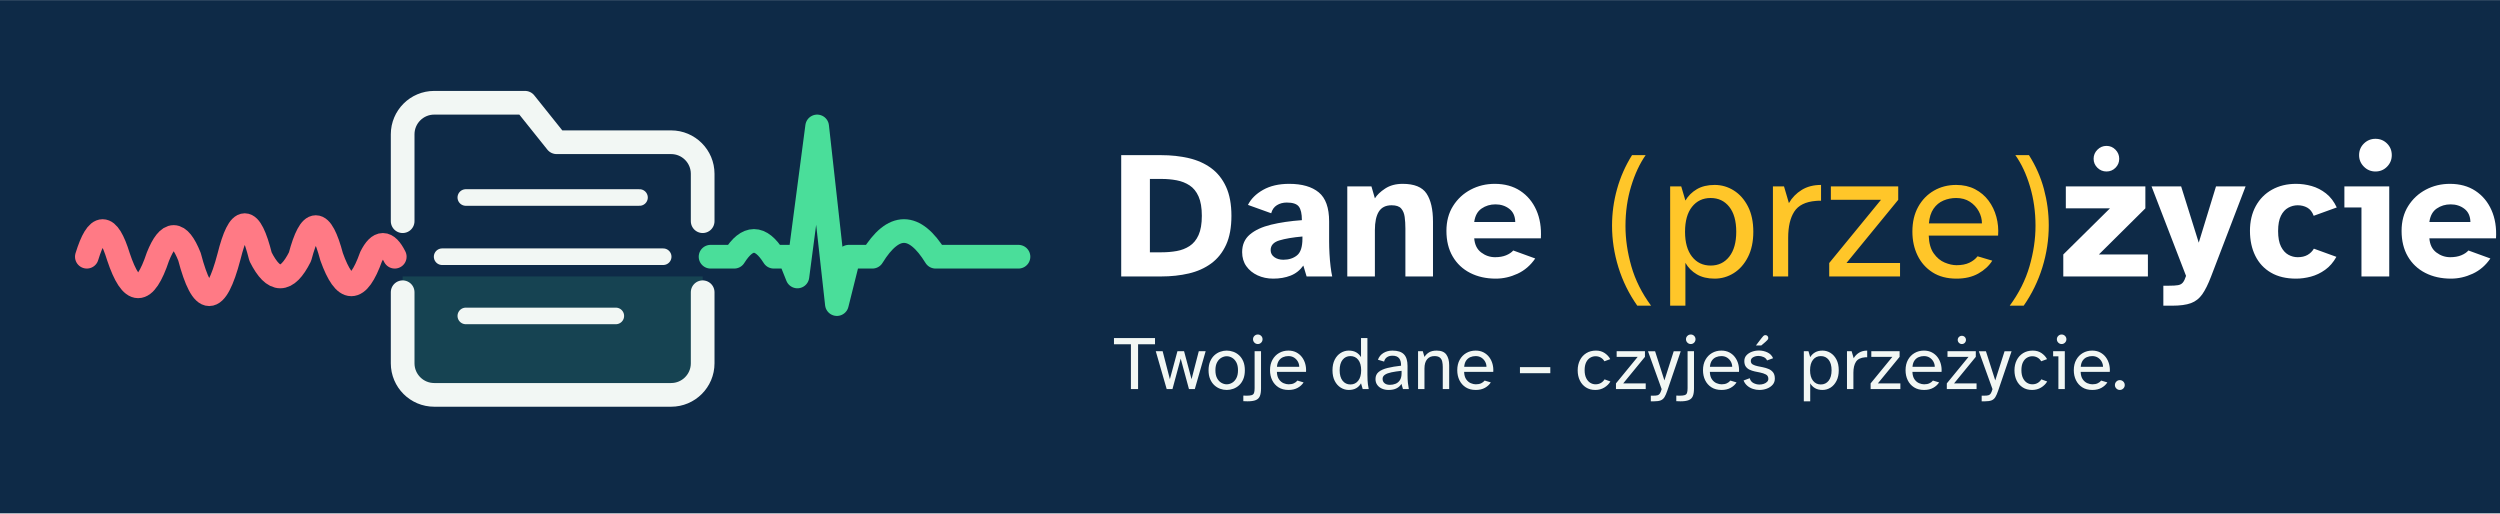
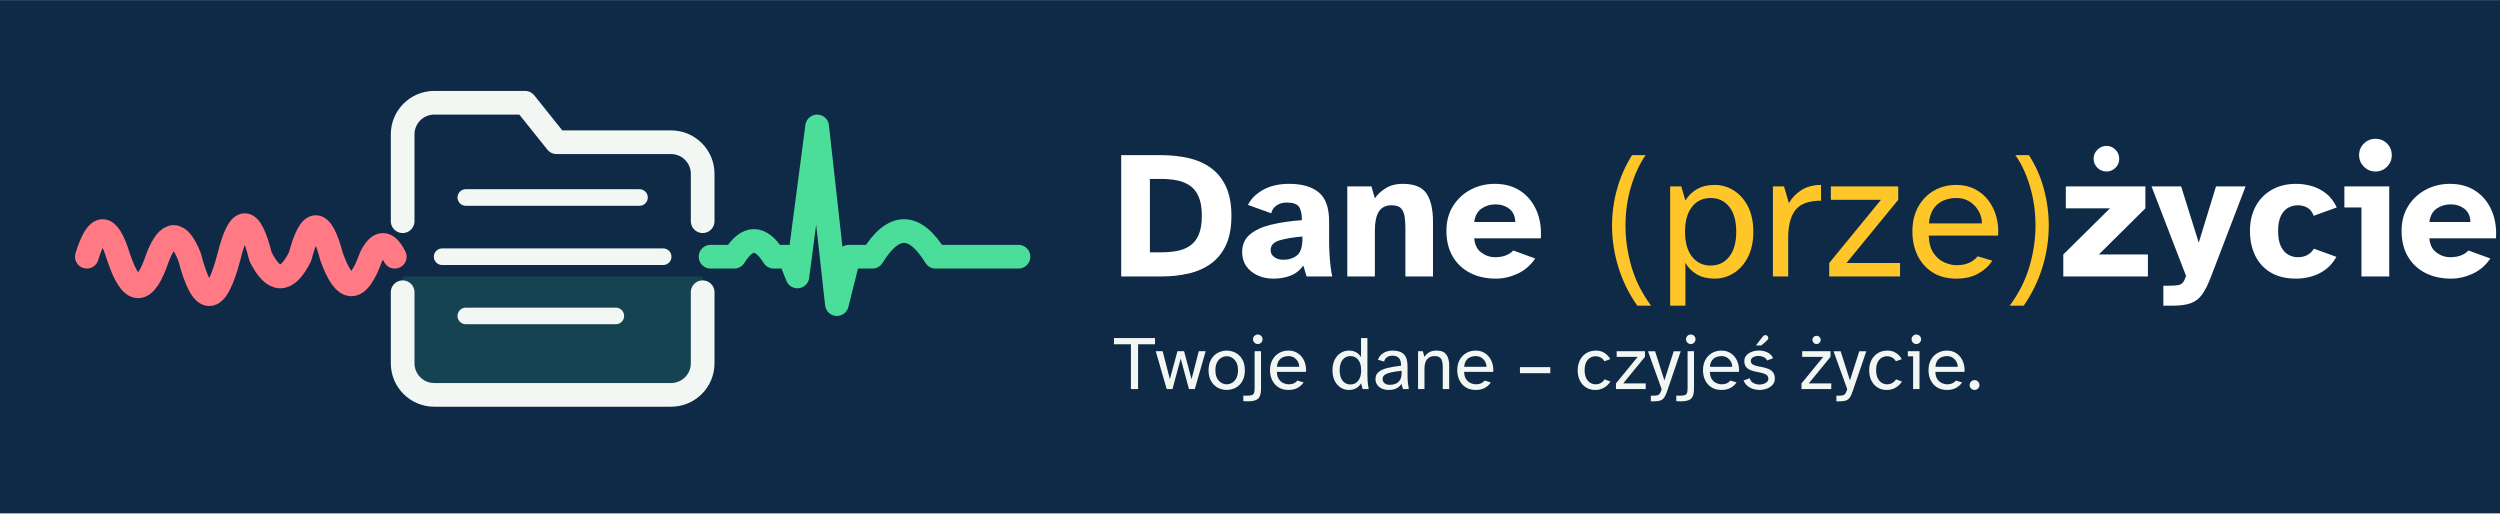
<svg xmlns="http://www.w3.org/2000/svg" viewBox="-20.0 0.0 633.3 130.0" width="633" height="130" role="img" aria-labelledby="t d">
  <rect x="-20" y="0" width="760" height="130" fill="#0E2A47" />
  <g fill="none" stroke-linecap="round" stroke-linejoin="round">
    <path d="M82 70 H158 V92 A8 8 0 0 1 150 100 H90 A8 8 0 0 1 82 92 Z" fill="#4ADE9A" fill-opacity="0.14" stroke="none" />
    <path d="M82 74 V92 A8 8 0 0 0 90 100 H150 A8 8 0 0 0 158 92 V74" stroke="#F2F7F4" stroke-width="6.0" />
    <path d="M158 56 V44 A8 8 0 0 0 150 36 H121 L113 26 H90 A8 8 0 0 0 82 34 V56" stroke="#F2F7F4" stroke-width="6.0" />
    <path d="M98 50 H142" stroke="#F2F7F4" stroke-width="4.2" stroke-linecap="round" />
    <path d="M92 65 H148" stroke="#F2F7F4" stroke-width="4.2" stroke-linecap="round" />
    <path d="M98 80 H136" stroke="#F2F7F4" stroke-width="4.2" stroke-linecap="round" />
    <path d="M2 65 Q6 52 10 65 Q15 80 20 65 Q24 55 28 65 Q33 84 38 65 Q42 49 46 65 Q51 75 56 65 Q60 50 64 65 Q69 79 74 65 Q77 59 80 65" stroke="#FF7A85" stroke-width="6.0" />
    <path d="M160 65 H166 Q171 57 176 65 H180 L182 70 L187 32 L192 77 L195 65 H201 Q209 52 217 65 H238" stroke="#4ADE9A" stroke-width="6.0" />
  </g>
  <path fill="#FFFFFF" d="M264.024 70.0V39.272H274.144Q277.916 39.272 281.159 40.031Q284.402 40.79 286.817 42.561Q289.232 44.332 290.589 47.299Q291.946 50.266 291.946 54.636Q291.946 59.052 290.589 61.996Q289.232 64.94 286.817 66.711Q284.402 68.482 281.159 69.241Q277.916 70.0 274.144 70.0ZM271.292 63.882H274.282Q276.26 63.882 278.077 63.56Q279.894 63.238 281.343 62.295Q282.792 61.352 283.62 59.512Q284.448 57.672 284.448 54.636Q284.448 51.6 283.62 49.737Q282.792 47.874 281.343 46.931Q279.894 45.988 278.077 45.643Q276.26 45.298 274.282 45.298H271.292ZM302.526 70.552Q300.364 70.552 298.57 69.724Q296.776 68.896 295.718 67.401Q294.66 65.906 294.66 63.836Q294.66 61.03 296.615 59.374Q298.57 57.718 301.974 56.89Q305.378 56.062 309.794 55.74Q309.794 53.302 309.012 52.29Q308.23 51.278 305.976 51.278Q304.55 51.278 303.469 51.945Q302.388 52.612 302.02 53.992L296.132 51.876Q297.282 49.576 299.973 48.058Q302.664 46.54 306.574 46.54Q311.45 46.54 314.072 48.702Q316.694 50.864 316.694 56.062V61.076Q316.694 62.548 316.786 64.25Q316.878 65.952 317.062 67.47Q317.246 68.988 317.476 70.0H310.99L310.162 67.24Q308.874 69.034 306.919 69.793Q304.964 70.552 302.526 70.552ZM305.102 65.768Q307.172 65.768 308.552 64.664Q309.932 63.56 309.932 60.432V59.88Q306.298 60.202 304.09 60.869Q301.882 61.536 301.882 63.33Q301.882 64.434 302.802 65.101Q303.722 65.768 305.102 65.768ZM321.294 70.0V47.184H327.412L328.286 50.22Q329.068 48.932 330.885 47.736Q332.702 46.54 335.324 46.54Q339.74 46.54 341.373 49.001Q343.006 51.462 343.006 56.108V70.0H336.014V57.856Q336.014 56.246 335.83 54.912Q335.646 53.578 334.933 52.773Q334.22 51.968 332.518 51.968Q330.31 51.968 329.298 53.555Q328.286 55.142 328.286 58.27V70.0ZM358.922 70.552Q355.242 70.552 352.413 69.103Q349.584 67.654 347.997 64.94Q346.41 62.226 346.41 58.454Q346.41 54.82 348.089 52.152Q349.768 49.484 352.551 48.012Q355.334 46.54 358.646 46.54Q362.418 46.54 365.109 48.311Q367.8 50.082 369.18 53.187Q370.56 56.292 370.33 60.34H353.448Q353.632 62.732 355.219 63.928Q356.806 65.124 358.738 65.124Q360.348 65.124 361.521 64.641Q362.694 64.158 363.338 63.422L368.904 65.446Q367.11 68.068 364.419 69.31Q361.728 70.552 358.922 70.552ZM353.448 56.2H363.844Q363.798 53.992 362.326 52.865Q360.854 51.738 358.83 51.738Q356.852 51.738 355.311 52.796Q353.77 53.854 353.448 56.2Z" />
  <path fill="#FFC629" d="M394.756 77.406Q391.582 72.898 389.972 67.677Q388.362 62.456 388.362 57.12Q388.362 52.428 389.627 47.874Q390.892 43.32 393.422 39.272H396.872Q394.618 42.492 393.192 47.184Q391.766 51.876 391.766 57.212Q391.766 62.226 393.261 67.447Q394.756 72.668 398.252 77.406ZM403.082 77.406V47.184H405.888L406.946 50.772Q408.004 48.978 409.844 47.897Q411.684 46.816 414.352 46.816Q416.974 46.816 419.205 48.219Q421.436 49.622 422.793 52.267Q424.15 54.912 424.15 58.684Q424.15 62.41 422.793 65.078Q421.436 67.746 419.205 69.149Q416.974 70.552 414.352 70.552Q411.684 70.552 409.844 69.471Q408.004 68.39 406.946 66.55V77.406ZM413.34 67.24Q416.284 67.24 418.055 64.986Q419.826 62.732 419.826 58.684Q419.826 54.59 418.055 52.359Q416.284 50.128 413.34 50.128Q410.396 50.128 408.625 52.359Q406.854 54.59 406.854 58.684Q406.854 62.732 408.625 64.986Q410.396 67.24 413.34 67.24ZM429.118 70.0V47.184H431.924L433.166 51.416Q434.362 49.346 436.409 48.081Q438.456 46.816 441.308 46.816V50.818Q440.986 50.818 440.641 50.818Q440.296 50.818 439.974 50.864Q436.064 51.186 434.523 53.578Q432.982 55.97 432.982 60.202V70.0ZM443.378 70.0V66.596L456.488 50.588H443.792V47.184H460.858V50.588L447.748 66.596H461.318V70.0ZM475.624 70.552Q472.036 70.552 469.552 68.965Q467.068 67.378 465.757 64.687Q464.446 61.996 464.446 58.638Q464.446 55.004 465.918 52.359Q467.39 49.714 469.897 48.265Q472.404 46.816 475.532 46.816Q478.246 46.816 480.316 47.897Q482.386 48.978 483.743 50.795Q485.1 52.612 485.721 54.912Q486.342 57.212 486.158 59.65H468.586Q468.678 62.502 469.851 64.158Q471.024 65.814 472.634 66.481Q474.244 67.148 475.624 67.148Q477.556 67.148 478.867 66.527Q480.178 65.906 480.96 64.894L484.686 65.998Q483.444 67.976 481.144 69.264Q478.844 70.552 475.624 70.552ZM468.632 56.568H482.064Q482.064 54.958 481.259 53.486Q480.454 52.014 479.005 51.071Q477.556 50.128 475.532 50.128Q473.83 50.128 472.312 50.772Q470.794 51.416 469.805 52.842Q468.816 54.268 468.632 56.568ZM489.102 77.406Q492.598 72.668 494.116 67.424Q495.634 62.18 495.634 57.166Q495.634 51.876 494.231 47.184Q492.828 42.492 490.528 39.272H493.978Q496.554 43.32 497.773 47.874Q498.992 52.428 498.992 57.074Q498.992 62.456 497.382 67.677Q495.772 72.898 492.644 77.406Z" />
  <path fill="#FFFFFF" d="M502.672 70.0V64.434L514.494 52.75H503.316V47.184H523.464V52.75L511.688 64.434H524.108V70.0ZM513.62 43.412Q512.286 43.412 511.32 42.469Q510.354 41.526 510.354 40.192Q510.354 38.858 511.32 37.892Q512.286 36.926 513.62 36.926Q514.954 36.926 515.897 37.892Q516.84 38.858 516.84 40.192Q516.84 41.526 515.897 42.469Q514.954 43.412 513.62 43.412ZM528.018 77.406V72.346H529.398Q530.962 72.346 531.744 72.208Q532.526 72.07 532.963 71.541Q533.4 71.012 533.768 69.862L525.028 47.184H532.526L536.988 61.444L541.358 47.184H548.856L540.116 70.0Q539.012 72.898 537.885 74.508Q536.758 76.118 535.01 76.762Q533.262 77.406 530.272 77.406ZM561.644 70.552Q557.872 70.552 555.273 69.034Q552.674 67.516 551.317 64.779Q549.96 62.042 549.96 58.454Q549.96 54.866 551.432 52.175Q552.904 49.484 555.549 48.012Q558.194 46.54 561.644 46.54Q563.622 46.54 565.577 47.092Q567.532 47.644 569.211 48.955Q570.89 50.266 571.948 52.52L566.106 54.636Q565.554 53.164 564.473 52.566Q563.392 51.968 562.058 51.968Q560.816 51.968 559.666 52.589Q558.516 53.21 557.803 54.636Q557.09 56.062 557.09 58.5Q557.09 60.984 557.826 62.433Q558.562 63.882 559.689 64.503Q560.816 65.124 562.058 65.124Q563.53 65.124 564.542 64.549Q565.554 63.974 566.152 62.962L571.856 65.032Q570.706 67.102 569.004 68.321Q567.302 69.54 565.393 70.046Q563.484 70.552 561.644 70.552ZM581.746 43.412Q580.044 43.412 578.825 42.193Q577.606 40.974 577.606 39.272Q577.606 37.524 578.825 36.328Q580.044 35.132 581.746 35.132Q583.494 35.132 584.69 36.328Q585.886 37.524 585.886 39.272Q585.886 40.974 584.69 42.193Q583.494 43.412 581.746 43.412ZM578.204 70.0V52.52H573.88V47.184H585.242V70.0ZM600.882 70.552Q597.202 70.552 594.373 69.103Q591.544 67.654 589.957 64.94Q588.37 62.226 588.37 58.454Q588.37 54.82 590.049 52.152Q591.728 49.484 594.511 48.012Q597.294 46.54 600.606 46.54Q604.378 46.54 607.069 48.311Q609.76 50.082 611.14 53.187Q612.52 56.292 612.29 60.34H595.408Q595.592 62.732 597.179 63.928Q598.766 65.124 600.698 65.124Q602.308 65.124 603.481 64.641Q604.654 64.158 605.298 63.422L610.864 65.446Q609.07 68.068 606.379 69.31Q603.688 70.552 600.882 70.552ZM595.408 56.2H605.804Q605.758 53.992 604.286 52.865Q602.814 51.738 600.79 51.738Q598.812 51.738 597.271 52.796Q595.73 53.854 595.408 56.2Z" />
-   <path fill="#F2F7F4" d="M266.482 98.52V87.179H262.193V85.614H272.587V87.179H268.298V98.52ZM275.543 98.52 272.781 88.937H274.519L276.355 96.028L278.267 88.937H279.948L281.842 96.028L283.677 88.937H285.416L282.672 98.52H281.185L279.098 90.811L277.012 98.52ZM290.748 98.752Q289.917 98.752 289.106 98.462Q288.295 98.172 287.628 97.564Q286.961 96.955 286.556 96.008Q286.15 95.062 286.15 93.767Q286.15 92.473 286.556 91.526Q286.961 90.579 287.628 89.971Q288.295 89.362 289.106 89.073Q289.917 88.783 290.748 88.783Q291.579 88.783 292.4 89.073Q293.221 89.362 293.888 89.971Q294.554 90.579 294.95 91.526Q295.346 92.473 295.346 93.767Q295.346 95.062 294.95 96.008Q294.554 96.955 293.888 97.564Q293.221 98.172 292.4 98.462Q291.579 98.752 290.748 98.752ZM290.748 97.322Q291.444 97.322 292.101 96.945Q292.757 96.569 293.182 95.786Q293.608 95.004 293.608 93.767Q293.608 92.531 293.182 91.748Q292.757 90.966 292.101 90.589Q291.444 90.212 290.748 90.212Q290.072 90.212 289.405 90.589Q288.739 90.966 288.314 91.748Q287.889 92.531 287.889 93.767Q287.889 95.004 288.314 95.786Q288.739 96.569 289.405 96.945Q290.072 97.322 290.748 97.322ZM298.631 87.121Q298.128 87.121 297.771 86.764Q297.414 86.406 297.414 85.904Q297.414 85.402 297.771 85.054Q298.128 84.706 298.631 84.706Q299.133 84.706 299.481 85.054Q299.829 85.402 299.829 85.904Q299.829 86.406 299.481 86.764Q299.133 87.121 298.631 87.121ZM296.023 101.631 294.96 101.592V100.182L295.868 100.201Q296.679 100.201 297.104 100.056Q297.529 99.911 297.674 99.505Q297.819 99.1 297.819 98.288V88.937H299.442V98.385Q299.442 99.621 299.143 100.326Q298.843 101.032 298.099 101.331Q297.356 101.631 296.023 101.631ZM306.417 98.752Q304.91 98.752 303.866 98.085Q302.823 97.419 302.273 96.289Q301.722 95.158 301.722 93.748Q301.722 92.222 302.34 91.111Q302.958 90 304.011 89.391Q305.064 88.783 306.378 88.783Q307.518 88.783 308.387 89.237Q309.257 89.691 309.827 90.454Q310.397 91.217 310.657 92.183Q310.918 93.149 310.841 94.173H303.461Q303.499 95.371 303.992 96.066Q304.485 96.762 305.161 97.042Q305.837 97.322 306.417 97.322Q307.228 97.322 307.779 97.061Q308.329 96.801 308.658 96.375L310.223 96.839Q309.701 97.67 308.735 98.211Q307.769 98.752 306.417 98.752ZM303.48 92.879H309.121Q309.121 92.202 308.783 91.584Q308.445 90.966 307.837 90.57Q307.228 90.174 306.378 90.174Q305.663 90.174 305.026 90.444Q304.388 90.715 303.973 91.314Q303.557 91.913 303.48 92.879ZM321.66 98.752Q320.578 98.752 319.632 98.163Q318.685 97.573 318.115 96.462Q317.545 95.352 317.545 93.767Q317.545 92.183 318.115 91.072Q318.685 89.961 319.632 89.372Q320.578 88.783 321.66 88.783Q322.8 88.783 323.573 89.237Q324.346 89.691 324.771 90.444V85.614H326.394V94.907Q326.394 95.39 326.432 96.327Q326.471 97.264 326.722 98.52H325.196L324.771 97.071Q324.346 97.844 323.573 98.298Q322.8 98.752 321.66 98.752ZM322.085 97.361Q323.322 97.361 324.065 96.414Q324.809 95.467 324.809 93.767Q324.809 92.048 324.065 91.111Q323.322 90.174 322.085 90.174Q320.849 90.174 320.105 91.111Q319.361 92.048 319.361 93.767Q319.361 95.467 320.105 96.414Q320.849 97.361 322.085 97.361ZM331.745 98.752Q330.837 98.752 330.084 98.423Q329.33 98.095 328.886 97.477Q328.441 96.858 328.441 95.989Q328.441 94.849 329.243 94.192Q330.045 93.535 331.504 93.178Q332.962 92.821 334.914 92.608Q334.952 91.391 334.431 90.734Q333.909 90.077 332.75 90.077Q331.88 90.077 331.33 90.473Q330.779 90.869 330.625 91.565L329.06 91.101Q329.446 90 330.441 89.391Q331.436 88.783 332.731 88.783Q334.72 88.783 335.638 89.72Q336.556 90.657 336.556 92.666V94.907Q336.556 96.105 336.652 96.974Q336.749 97.844 336.884 98.52H335.397L335.01 97.206Q334.585 97.921 333.793 98.336Q333.001 98.752 331.745 98.752ZM332.093 97.457Q332.846 97.457 333.523 97.187Q334.199 96.916 334.624 96.269Q335.049 95.622 335.049 94.501V93.903Q333.581 94.057 332.499 94.279Q331.417 94.501 330.827 94.898Q330.238 95.294 330.238 95.95Q330.238 96.627 330.731 97.042Q331.224 97.457 332.093 97.457ZM339.222 98.52V88.937H340.42L340.845 90.386Q341.251 89.71 341.985 89.246Q342.719 88.783 343.936 88.783Q345.675 88.783 346.39 89.797Q347.105 90.811 347.105 92.454V98.52H345.482V92.937Q345.482 92.202 345.346 91.574Q345.211 90.947 344.757 90.56Q344.303 90.174 343.376 90.174Q342.197 90.174 341.521 90.976Q340.845 91.777 340.845 93.323V98.52ZM353.847 98.752Q352.34 98.752 351.297 98.085Q350.254 97.419 349.703 96.289Q349.153 95.158 349.153 93.748Q349.153 92.222 349.771 91.111Q350.389 90 351.442 89.391Q352.495 88.783 353.809 88.783Q354.949 88.783 355.818 89.237Q356.687 89.691 357.257 90.454Q357.827 91.217 358.088 92.183Q358.349 93.149 358.272 94.173H350.891Q350.93 95.371 351.423 96.066Q351.915 96.762 352.591 97.042Q353.268 97.322 353.847 97.322Q354.659 97.322 355.209 97.061Q355.76 96.801 356.088 96.375L357.653 96.839Q357.132 97.67 356.166 98.211Q355.2 98.752 353.847 98.752ZM350.911 92.879H356.552Q356.552 92.202 356.214 91.584Q355.876 90.966 355.267 90.57Q354.659 90.174 353.809 90.174Q353.094 90.174 352.456 90.444Q351.819 90.715 351.403 91.314Q350.988 91.913 350.911 92.879ZM365.034 94.501V92.975H372.723V94.501ZM384.122 98.752Q382.75 98.752 381.745 98.105Q380.741 97.457 380.2 96.337Q379.659 95.216 379.659 93.767Q379.659 92.338 380.229 91.207Q380.799 90.077 381.842 89.43Q382.885 88.783 384.296 88.783Q385.59 88.783 386.517 89.42Q387.445 90.058 387.908 90.947L386.421 91.488Q386.112 90.908 385.513 90.56Q384.914 90.212 384.18 90.212Q383.465 90.212 382.827 90.589Q382.19 90.966 381.803 91.748Q381.417 92.531 381.417 93.748Q381.417 94.946 381.813 95.748Q382.209 96.549 382.837 96.936Q383.465 97.322 384.18 97.322Q384.972 97.322 385.561 96.965Q386.15 96.607 386.459 96.066L387.947 96.607Q387.406 97.535 386.401 98.143Q385.397 98.752 384.122 98.752ZM389.357 98.52V97.09L394.864 90.367H389.531V88.937H396.699V90.367L391.193 97.09H396.892V98.52ZM398.187 101.631V100.201H398.844Q399.539 100.201 399.906 100.095Q400.273 99.988 400.495 99.631Q400.718 99.273 400.93 98.539L397.472 88.957H399.269L401.626 96.337L403.983 88.957H405.76L402.36 98.945Q402.012 99.969 401.655 100.558Q401.297 101.148 400.698 101.389Q400.099 101.631 399.017 101.631ZM408.31 87.121Q407.808 87.121 407.451 86.764Q407.093 86.406 407.093 85.904Q407.093 85.402 407.451 85.054Q407.808 84.706 408.31 84.706Q408.813 84.706 409.16 85.054Q409.508 85.402 409.508 85.904Q409.508 86.406 409.16 86.764Q408.813 87.121 408.31 87.121ZM405.702 101.631 404.64 101.592V100.182L405.548 100.201Q406.359 100.201 406.784 100.056Q407.209 99.911 407.354 99.505Q407.499 99.1 407.499 98.288V88.937H409.122V98.385Q409.122 99.621 408.822 100.326Q408.523 101.032 407.779 101.331Q407.035 101.631 405.702 101.631ZM416.096 98.752Q414.589 98.752 413.546 98.085Q412.503 97.419 411.952 96.289Q411.402 95.158 411.402 93.748Q411.402 92.222 412.02 91.111Q412.638 90 413.691 89.391Q414.744 88.783 416.058 88.783Q417.198 88.783 418.067 89.237Q418.936 89.691 419.506 90.454Q420.076 91.217 420.337 92.183Q420.598 93.149 420.521 94.173H413.14Q413.179 95.371 413.672 96.066Q414.164 96.762 414.841 97.042Q415.517 97.322 416.096 97.322Q416.908 97.322 417.458 97.061Q418.009 96.801 418.337 96.375L419.902 96.839Q419.381 97.67 418.415 98.211Q417.449 98.752 416.096 98.752ZM413.16 92.879H418.801Q418.801 92.202 418.463 91.584Q418.125 90.966 417.516 90.57Q416.908 90.174 416.058 90.174Q415.343 90.174 414.705 90.444Q414.068 90.715 413.652 91.314Q413.237 91.913 413.16 92.879ZM425.698 98.752Q424.868 98.752 424.066 98.491Q423.264 98.23 422.636 97.699Q422.008 97.168 421.68 96.356L423.245 95.777Q423.457 96.627 424.182 97.003Q424.906 97.38 425.698 97.38Q426.278 97.38 426.79 97.206Q427.302 97.032 427.63 96.704Q427.959 96.375 427.959 95.95Q427.959 95.158 427.331 94.83Q426.703 94.501 425.834 94.328L424.501 94.057Q423.805 93.903 423.206 93.622Q422.607 93.342 422.24 92.821Q421.873 92.299 421.873 91.43Q421.873 90.56 422.414 89.971Q422.955 89.382 423.795 89.073Q424.636 88.763 425.563 88.763Q426.703 88.763 427.717 89.237Q428.732 89.71 429.157 90.715L427.63 91.275Q427.379 90.695 426.751 90.415Q426.123 90.135 425.447 90.135Q424.713 90.135 424.114 90.464Q423.515 90.792 423.515 91.41Q423.515 92.028 424.027 92.309Q424.539 92.589 425.293 92.743L426.548 92.994Q427.321 93.149 428.017 93.439Q428.712 93.729 429.157 94.299Q429.601 94.869 429.601 95.892Q429.601 96.801 429.041 97.438Q428.48 98.076 427.592 98.414Q426.703 98.752 425.698 98.752ZM424.81 87.488Q424.868 87.411 425.109 87.092Q425.351 86.773 425.66 86.368Q425.969 85.962 426.249 85.605Q426.529 85.247 426.664 85.112Q426.858 84.861 427.205 84.861Q427.514 84.861 427.727 85.064Q427.939 85.266 427.939 85.595Q427.939 85.73 427.891 85.856Q427.843 85.981 427.688 86.136Q427.553 86.29 427.205 86.6Q426.858 86.909 426.539 87.169Q426.22 87.43 426.162 87.488ZM436.943 101.631V88.937H438.121L438.565 90.444Q439.01 89.691 439.783 89.237Q440.555 88.783 441.676 88.783Q442.777 88.783 443.714 89.372Q444.651 89.961 445.221 91.072Q445.791 92.183 445.791 93.767Q445.791 95.332 445.221 96.453Q444.651 97.573 443.714 98.163Q442.777 98.752 441.676 98.752Q440.555 98.752 439.783 98.298Q439.01 97.844 438.565 97.071V101.631ZM441.251 97.361Q442.487 97.361 443.231 96.414Q443.975 95.467 443.975 93.767Q443.975 92.048 443.231 91.111Q442.487 90.174 441.251 90.174Q440.014 90.174 439.271 91.111Q438.527 92.048 438.527 93.767Q438.527 95.467 439.271 96.414Q440.014 97.361 441.251 97.361ZM447.878 98.52V88.937H449.056L449.578 90.715Q450.08 89.845 450.94 89.314Q451.8 88.783 452.998 88.783V90.464Q452.862 90.464 452.717 90.464Q452.572 90.464 452.437 90.483Q450.795 90.618 450.148 91.623Q449.501 92.627 449.501 94.405V98.52ZM453.867 98.52V97.09L459.373 90.367H454.041V88.937H461.209V90.367L455.702 97.09H461.402V98.52ZM467.41 98.752Q465.903 98.752 464.86 98.085Q463.817 97.419 463.266 96.289Q462.715 95.158 462.715 93.748Q462.715 92.222 463.334 91.111Q463.952 90 465.005 89.391Q466.058 88.783 467.372 88.783Q468.511 88.783 469.381 89.237Q470.25 89.691 470.82 90.454Q471.39 91.217 471.651 92.183Q471.912 93.149 471.835 94.173H464.454Q464.493 95.371 464.986 96.066Q465.478 96.762 466.154 97.042Q466.831 97.322 467.41 97.322Q468.222 97.322 468.772 97.061Q469.323 96.801 469.651 96.375L471.216 96.839Q470.695 97.67 469.729 98.211Q468.763 98.752 467.41 98.752ZM464.474 92.879H470.115Q470.115 92.202 469.777 91.584Q469.439 90.966 468.83 90.57Q468.222 90.174 467.372 90.174Q466.657 90.174 466.019 90.444Q465.382 90.715 464.966 91.314Q464.551 91.913 464.474 92.879ZM473.168 98.52V97.09L478.674 90.367H473.341V88.937H480.509V90.367L475.003 97.09H480.702V98.52ZM476.974 87.121Q476.549 87.121 476.239 86.812Q475.93 86.503 475.93 86.078Q475.93 85.634 476.239 85.334Q476.549 85.035 476.974 85.035Q477.418 85.035 477.717 85.334Q478.017 85.634 478.017 86.078Q478.017 86.503 477.717 86.812Q477.418 87.121 476.974 87.121ZM481.997 101.631V100.201H482.654Q483.349 100.201 483.716 100.095Q484.083 99.988 484.306 99.631Q484.528 99.273 484.74 98.539L481.282 88.957H483.079L485.436 96.337L487.793 88.957H489.57L486.17 98.945Q485.822 99.969 485.465 100.558Q485.107 101.148 484.508 101.389Q483.91 101.631 482.828 101.631ZM494.767 98.752Q493.396 98.752 492.391 98.105Q491.386 97.457 490.845 96.337Q490.304 95.216 490.304 93.767Q490.304 92.338 490.874 91.207Q491.444 90.077 492.488 89.43Q493.531 88.783 494.941 88.783Q496.236 88.783 497.163 89.42Q498.09 90.058 498.554 90.947L497.066 91.488Q496.757 90.908 496.158 90.56Q495.559 90.212 494.825 90.212Q494.11 90.212 493.473 90.589Q492.835 90.966 492.449 91.748Q492.063 92.531 492.063 93.748Q492.063 94.946 492.459 95.748Q492.855 96.549 493.483 96.936Q494.11 97.322 494.825 97.322Q495.617 97.322 496.207 96.965Q496.796 96.607 497.105 96.066L498.593 96.607Q498.052 97.535 497.047 98.143Q496.042 98.752 494.767 98.752ZM502.244 87.121Q501.761 87.121 501.404 86.764Q501.046 86.406 501.046 85.904Q501.046 85.402 501.404 85.054Q501.761 84.706 502.244 84.706Q502.747 84.706 503.104 85.054Q503.461 85.402 503.461 85.904Q503.461 86.406 503.104 86.764Q502.747 87.121 502.244 87.121ZM501.433 98.52V90.232H500.1V88.937H503.056V98.52ZM510.03 98.752Q508.523 98.752 507.48 98.085Q506.437 97.419 505.886 96.289Q505.335 95.158 505.335 93.748Q505.335 92.222 505.954 91.111Q506.572 90 507.625 89.391Q508.678 88.783 509.992 88.783Q511.131 88.783 512.001 89.237Q512.87 89.691 513.44 90.454Q514.01 91.217 514.271 92.183Q514.532 93.149 514.454 94.173H507.074Q507.113 95.371 507.606 96.066Q508.098 96.762 508.774 97.042Q509.451 97.322 510.03 97.322Q510.842 97.322 511.392 97.061Q511.943 96.801 512.271 96.375L513.836 96.839Q513.315 97.67 512.349 98.211Q511.383 98.752 510.03 98.752ZM507.094 92.879H512.735Q512.735 92.202 512.397 91.584Q512.059 90.966 511.45 90.57Q510.842 90.174 509.992 90.174Q509.277 90.174 508.639 90.444Q508.002 90.715 507.586 91.314Q507.171 91.913 507.094 92.879ZM516.985 98.752Q516.483 98.752 516.116 98.385Q515.749 98.018 515.749 97.515Q515.749 96.994 516.116 96.627Q516.483 96.26 516.985 96.26Q517.507 96.26 517.874 96.627Q518.241 96.994 518.241 97.515Q518.241 98.018 517.874 98.385Q517.507 98.752 516.985 98.752Z" />
+   <path fill="#F2F7F4" d="M266.482 98.52V87.179H262.193V85.614H272.587V87.179H268.298V98.52ZM275.543 98.52 272.781 88.937H274.519L276.355 96.028L278.267 88.937H279.948L281.842 96.028L283.677 88.937H285.416L282.672 98.52H281.185L279.098 90.811L277.012 98.52ZM290.748 98.752Q289.917 98.752 289.106 98.462Q288.295 98.172 287.628 97.564Q286.961 96.955 286.556 96.008Q286.15 95.062 286.15 93.767Q286.15 92.473 286.556 91.526Q286.961 90.579 287.628 89.971Q288.295 89.362 289.106 89.073Q289.917 88.783 290.748 88.783Q291.579 88.783 292.4 89.073Q293.221 89.362 293.888 89.971Q294.554 90.579 294.95 91.526Q295.346 92.473 295.346 93.767Q295.346 95.062 294.95 96.008Q294.554 96.955 293.888 97.564Q293.221 98.172 292.4 98.462Q291.579 98.752 290.748 98.752ZM290.748 97.322Q291.444 97.322 292.101 96.945Q292.757 96.569 293.182 95.786Q293.608 95.004 293.608 93.767Q293.608 92.531 293.182 91.748Q292.757 90.966 292.101 90.589Q291.444 90.212 290.748 90.212Q290.072 90.212 289.405 90.589Q288.739 90.966 288.314 91.748Q287.889 92.531 287.889 93.767Q287.889 95.004 288.314 95.786Q288.739 96.569 289.405 96.945Q290.072 97.322 290.748 97.322ZM298.631 87.121Q298.128 87.121 297.771 86.764Q297.414 86.406 297.414 85.904Q297.414 85.402 297.771 85.054Q298.128 84.706 298.631 84.706Q299.133 84.706 299.481 85.054Q299.829 85.402 299.829 85.904Q299.829 86.406 299.481 86.764Q299.133 87.121 298.631 87.121ZM296.023 101.631 294.96 101.592V100.182L295.868 100.201Q296.679 100.201 297.104 100.056Q297.529 99.911 297.674 99.505Q297.819 99.1 297.819 98.288V88.937H299.442V98.385Q299.442 99.621 299.143 100.326Q298.843 101.032 298.099 101.331Q297.356 101.631 296.023 101.631ZM306.417 98.752Q304.91 98.752 303.866 98.085Q302.823 97.419 302.273 96.289Q301.722 95.158 301.722 93.748Q301.722 92.222 302.34 91.111Q302.958 90 304.011 89.391Q305.064 88.783 306.378 88.783Q307.518 88.783 308.387 89.237Q309.257 89.691 309.827 90.454Q310.397 91.217 310.657 92.183Q310.918 93.149 310.841 94.173H303.461Q303.499 95.371 303.992 96.066Q304.485 96.762 305.161 97.042Q305.837 97.322 306.417 97.322Q307.228 97.322 307.779 97.061Q308.329 96.801 308.658 96.375L310.223 96.839Q309.701 97.67 308.735 98.211Q307.769 98.752 306.417 98.752ZM303.48 92.879H309.121Q309.121 92.202 308.783 91.584Q308.445 90.966 307.837 90.57Q307.228 90.174 306.378 90.174Q305.663 90.174 305.026 90.444Q304.388 90.715 303.973 91.314Q303.557 91.913 303.48 92.879ZM321.66 98.752Q320.578 98.752 319.632 98.163Q318.685 97.573 318.115 96.462Q317.545 95.352 317.545 93.767Q317.545 92.183 318.115 91.072Q318.685 89.961 319.632 89.372Q320.578 88.783 321.66 88.783Q322.8 88.783 323.573 89.237Q324.346 89.691 324.771 90.444V85.614H326.394V94.907Q326.394 95.39 326.432 96.327Q326.471 97.264 326.722 98.52H325.196L324.771 97.071Q324.346 97.844 323.573 98.298Q322.8 98.752 321.66 98.752ZM322.085 97.361Q323.322 97.361 324.065 96.414Q324.809 95.467 324.809 93.767Q324.809 92.048 324.065 91.111Q323.322 90.174 322.085 90.174Q320.849 90.174 320.105 91.111Q319.361 92.048 319.361 93.767Q319.361 95.467 320.105 96.414Q320.849 97.361 322.085 97.361ZM331.745 98.752Q330.837 98.752 330.084 98.423Q329.33 98.095 328.886 97.477Q328.441 96.858 328.441 95.989Q328.441 94.849 329.243 94.192Q330.045 93.535 331.504 93.178Q332.962 92.821 334.914 92.608Q334.952 91.391 334.431 90.734Q333.909 90.077 332.75 90.077Q331.88 90.077 331.33 90.473Q330.779 90.869 330.625 91.565L329.06 91.101Q329.446 90 330.441 89.391Q331.436 88.783 332.731 88.783Q334.72 88.783 335.638 89.72Q336.556 90.657 336.556 92.666V94.907Q336.556 96.105 336.652 96.974Q336.749 97.844 336.884 98.52H335.397L335.01 97.206Q334.585 97.921 333.793 98.336Q333.001 98.752 331.745 98.752ZM332.093 97.457Q332.846 97.457 333.523 97.187Q334.199 96.916 334.624 96.269Q335.049 95.622 335.049 94.501V93.903Q333.581 94.057 332.499 94.279Q331.417 94.501 330.827 94.898Q330.238 95.294 330.238 95.95Q330.238 96.627 330.731 97.042Q331.224 97.457 332.093 97.457ZM339.222 98.52V88.937H340.42L340.845 90.386Q341.251 89.71 341.985 89.246Q342.719 88.783 343.936 88.783Q345.675 88.783 346.39 89.797Q347.105 90.811 347.105 92.454V98.52H345.482V92.937Q345.482 92.202 345.346 91.574Q345.211 90.947 344.757 90.56Q344.303 90.174 343.376 90.174Q342.197 90.174 341.521 90.976Q340.845 91.777 340.845 93.323V98.52ZM353.847 98.752Q352.34 98.752 351.297 98.085Q350.254 97.419 349.703 96.289Q349.153 95.158 349.153 93.748Q349.153 92.222 349.771 91.111Q350.389 90 351.442 89.391Q352.495 88.783 353.809 88.783Q354.949 88.783 355.818 89.237Q356.687 89.691 357.257 90.454Q357.827 91.217 358.088 92.183Q358.349 93.149 358.272 94.173H350.891Q350.93 95.371 351.423 96.066Q351.915 96.762 352.591 97.042Q353.268 97.322 353.847 97.322Q354.659 97.322 355.209 97.061Q355.76 96.801 356.088 96.375L357.653 96.839Q357.132 97.67 356.166 98.211Q355.2 98.752 353.847 98.752ZM350.911 92.879H356.552Q356.552 92.202 356.214 91.584Q355.876 90.966 355.267 90.57Q354.659 90.174 353.809 90.174Q353.094 90.174 352.456 90.444Q351.819 90.715 351.403 91.314Q350.988 91.913 350.911 92.879ZM365.034 94.501V92.975H372.723V94.501ZM384.122 98.752Q382.75 98.752 381.745 98.105Q380.741 97.457 380.2 96.337Q379.659 95.216 379.659 93.767Q379.659 92.338 380.229 91.207Q380.799 90.077 381.842 89.43Q382.885 88.783 384.296 88.783Q385.59 88.783 386.517 89.42Q387.445 90.058 387.908 90.947L386.421 91.488Q386.112 90.908 385.513 90.56Q384.914 90.212 384.18 90.212Q383.465 90.212 382.827 90.589Q382.19 90.966 381.803 91.748Q381.417 92.531 381.417 93.748Q381.417 94.946 381.813 95.748Q382.209 96.549 382.837 96.936Q383.465 97.322 384.18 97.322Q384.972 97.322 385.561 96.965Q386.15 96.607 386.459 96.066L387.947 96.607Q387.406 97.535 386.401 98.143Q385.397 98.752 384.122 98.752ZM389.357 98.52V97.09L394.864 90.367H389.531V88.937H396.699V90.367L391.193 97.09H396.892V98.52ZM398.187 101.631V100.201H398.844Q399.539 100.201 399.906 100.095Q400.273 99.988 400.495 99.631Q400.718 99.273 400.93 98.539L397.472 88.957H399.269L401.626 96.337L403.983 88.957H405.76L402.36 98.945Q402.012 99.969 401.655 100.558Q401.297 101.148 400.698 101.389Q400.099 101.631 399.017 101.631ZM408.31 87.121Q407.808 87.121 407.451 86.764Q407.093 86.406 407.093 85.904Q407.093 85.402 407.451 85.054Q407.808 84.706 408.31 84.706Q408.813 84.706 409.16 85.054Q409.508 85.402 409.508 85.904Q409.508 86.406 409.16 86.764Q408.813 87.121 408.31 87.121ZM405.702 101.631 404.64 101.592V100.182L405.548 100.201Q406.359 100.201 406.784 100.056Q407.209 99.911 407.354 99.505Q407.499 99.1 407.499 98.288V88.937H409.122V98.385Q409.122 99.621 408.822 100.326Q408.523 101.032 407.779 101.331Q407.035 101.631 405.702 101.631ZM416.096 98.752Q414.589 98.752 413.546 98.085Q412.503 97.419 411.952 96.289Q411.402 95.158 411.402 93.748Q411.402 92.222 412.02 91.111Q412.638 90 413.691 89.391Q414.744 88.783 416.058 88.783Q417.198 88.783 418.067 89.237Q418.936 89.691 419.506 90.454Q420.076 91.217 420.337 92.183Q420.598 93.149 420.521 94.173H413.14Q413.179 95.371 413.672 96.066Q414.164 96.762 414.841 97.042Q415.517 97.322 416.096 97.322Q416.908 97.322 417.458 97.061Q418.009 96.801 418.337 96.375L419.902 96.839Q419.381 97.67 418.415 98.211Q417.449 98.752 416.096 98.752ZM413.16 92.879H418.801Q418.801 92.202 418.463 91.584Q418.125 90.966 417.516 90.57Q416.908 90.174 416.058 90.174Q415.343 90.174 414.705 90.444Q414.068 90.715 413.652 91.314Q413.237 91.913 413.16 92.879ZM425.698 98.752Q424.868 98.752 424.066 98.491Q423.264 98.23 422.636 97.699Q422.008 97.168 421.68 96.356L423.245 95.777Q423.457 96.627 424.182 97.003Q424.906 97.38 425.698 97.38Q426.278 97.38 426.79 97.206Q427.302 97.032 427.63 96.704Q427.959 96.375 427.959 95.95Q427.959 95.158 427.331 94.83Q426.703 94.501 425.834 94.328L424.501 94.057Q423.805 93.903 423.206 93.622Q422.607 93.342 422.24 92.821Q421.873 92.299 421.873 91.43Q421.873 90.56 422.414 89.971Q422.955 89.382 423.795 89.073Q424.636 88.763 425.563 88.763Q426.703 88.763 427.717 89.237Q428.732 89.71 429.157 90.715L427.63 91.275Q427.379 90.695 426.751 90.415Q426.123 90.135 425.447 90.135Q424.713 90.135 424.114 90.464Q423.515 90.792 423.515 91.41Q423.515 92.028 424.027 92.309Q424.539 92.589 425.293 92.743L426.548 92.994Q427.321 93.149 428.017 93.439Q428.712 93.729 429.157 94.299Q429.601 94.869 429.601 95.892Q429.601 96.801 429.041 97.438Q428.48 98.076 427.592 98.414Q426.703 98.752 425.698 98.752ZM424.81 87.488Q424.868 87.411 425.109 87.092Q425.351 86.773 425.66 86.368Q425.969 85.962 426.249 85.605Q426.529 85.247 426.664 85.112Q426.858 84.861 427.205 84.861Q427.514 84.861 427.727 85.064Q427.939 85.266 427.939 85.595Q427.939 85.73 427.891 85.856Q427.843 85.981 427.688 86.136Q427.553 86.29 427.205 86.6Q426.858 86.909 426.539 87.169Q426.22 87.43 426.162 87.488ZM436.363 98.52V97.09L441.869 90.367H436.537V88.937H443.705V90.367L438.198 97.09H443.898V98.52ZM440.169 87.121Q439.744 87.121 439.435 86.812Q439.126 86.503 439.126 86.078Q439.126 85.634 439.435 85.334Q439.744 85.035 440.169 85.035Q440.613 85.035 440.913 85.334Q441.212 85.634 441.212 86.078Q441.212 86.503 440.913 86.812Q440.613 87.121 440.169 87.121ZM445.192 101.631V100.201H445.849Q446.545 100.201 446.912 100.095Q447.279 99.988 447.501 99.631Q447.723 99.273 447.936 98.539L444.477 88.957H446.274L448.631 96.337L450.988 88.957H452.766L449.365 98.945Q449.018 99.969 448.66 100.558Q448.303 101.148 447.704 101.389Q447.105 101.631 446.023 101.631ZM457.963 98.752Q456.591 98.752 455.586 98.105Q454.582 97.457 454.041 96.337Q453.5 95.216 453.5 93.767Q453.5 92.338 454.07 91.207Q454.64 90.077 455.683 89.43Q456.726 88.783 458.137 88.783Q459.431 88.783 460.358 89.42Q461.286 90.058 461.749 90.947L460.262 91.488Q459.953 90.908 459.354 90.56Q458.755 90.212 458.021 90.212Q457.306 90.212 456.668 90.589Q456.031 90.966 455.644 91.748Q455.258 92.531 455.258 93.748Q455.258 94.946 455.654 95.748Q456.05 96.549 456.678 96.936Q457.306 97.322 458.021 97.322Q458.813 97.322 459.402 96.965Q459.991 96.607 460.3 96.066L461.788 96.607Q461.247 97.535 460.243 98.143Q459.238 98.752 457.963 98.752ZM465.44 87.121Q464.957 87.121 464.599 86.764Q464.242 86.406 464.242 85.904Q464.242 85.402 464.599 85.054Q464.957 84.706 465.44 84.706Q465.942 84.706 466.299 85.054Q466.657 85.402 466.657 85.904Q466.657 86.406 466.299 86.764Q465.942 87.121 465.44 87.121ZM464.628 98.52V90.232H463.295V88.937H466.251V98.52ZM473.226 98.752Q471.719 98.752 470.675 98.085Q469.632 97.419 469.081 96.289Q468.531 95.158 468.531 93.748Q468.531 92.222 469.149 91.111Q469.767 90 470.82 89.391Q471.873 88.783 473.187 88.783Q474.327 88.783 475.196 89.237Q476.066 89.691 476.636 90.454Q477.205 91.217 477.466 92.183Q477.727 93.149 477.65 94.173H470.27Q470.308 95.371 470.801 96.066Q471.294 96.762 471.97 97.042Q472.646 97.322 473.226 97.322Q474.037 97.322 474.588 97.061Q475.138 96.801 475.467 96.375L477.032 96.839Q476.51 97.67 475.544 98.211Q474.578 98.752 473.226 98.752ZM470.289 92.879H475.93Q475.93 92.202 475.592 91.584Q475.254 90.966 474.646 90.57Q474.037 90.174 473.187 90.174Q472.472 90.174 471.835 90.444Q471.197 90.715 470.782 91.314Q470.366 91.913 470.289 92.879ZM480.181 98.752Q479.678 98.752 479.311 98.385Q478.944 98.018 478.944 97.515Q478.944 96.994 479.311 96.627Q479.678 96.26 480.181 96.26Q480.702 96.26 481.069 96.627Q481.437 96.994 481.437 97.515Q481.437 98.018 481.069 98.385Q480.702 98.752 480.181 98.752Z" />
</svg>
